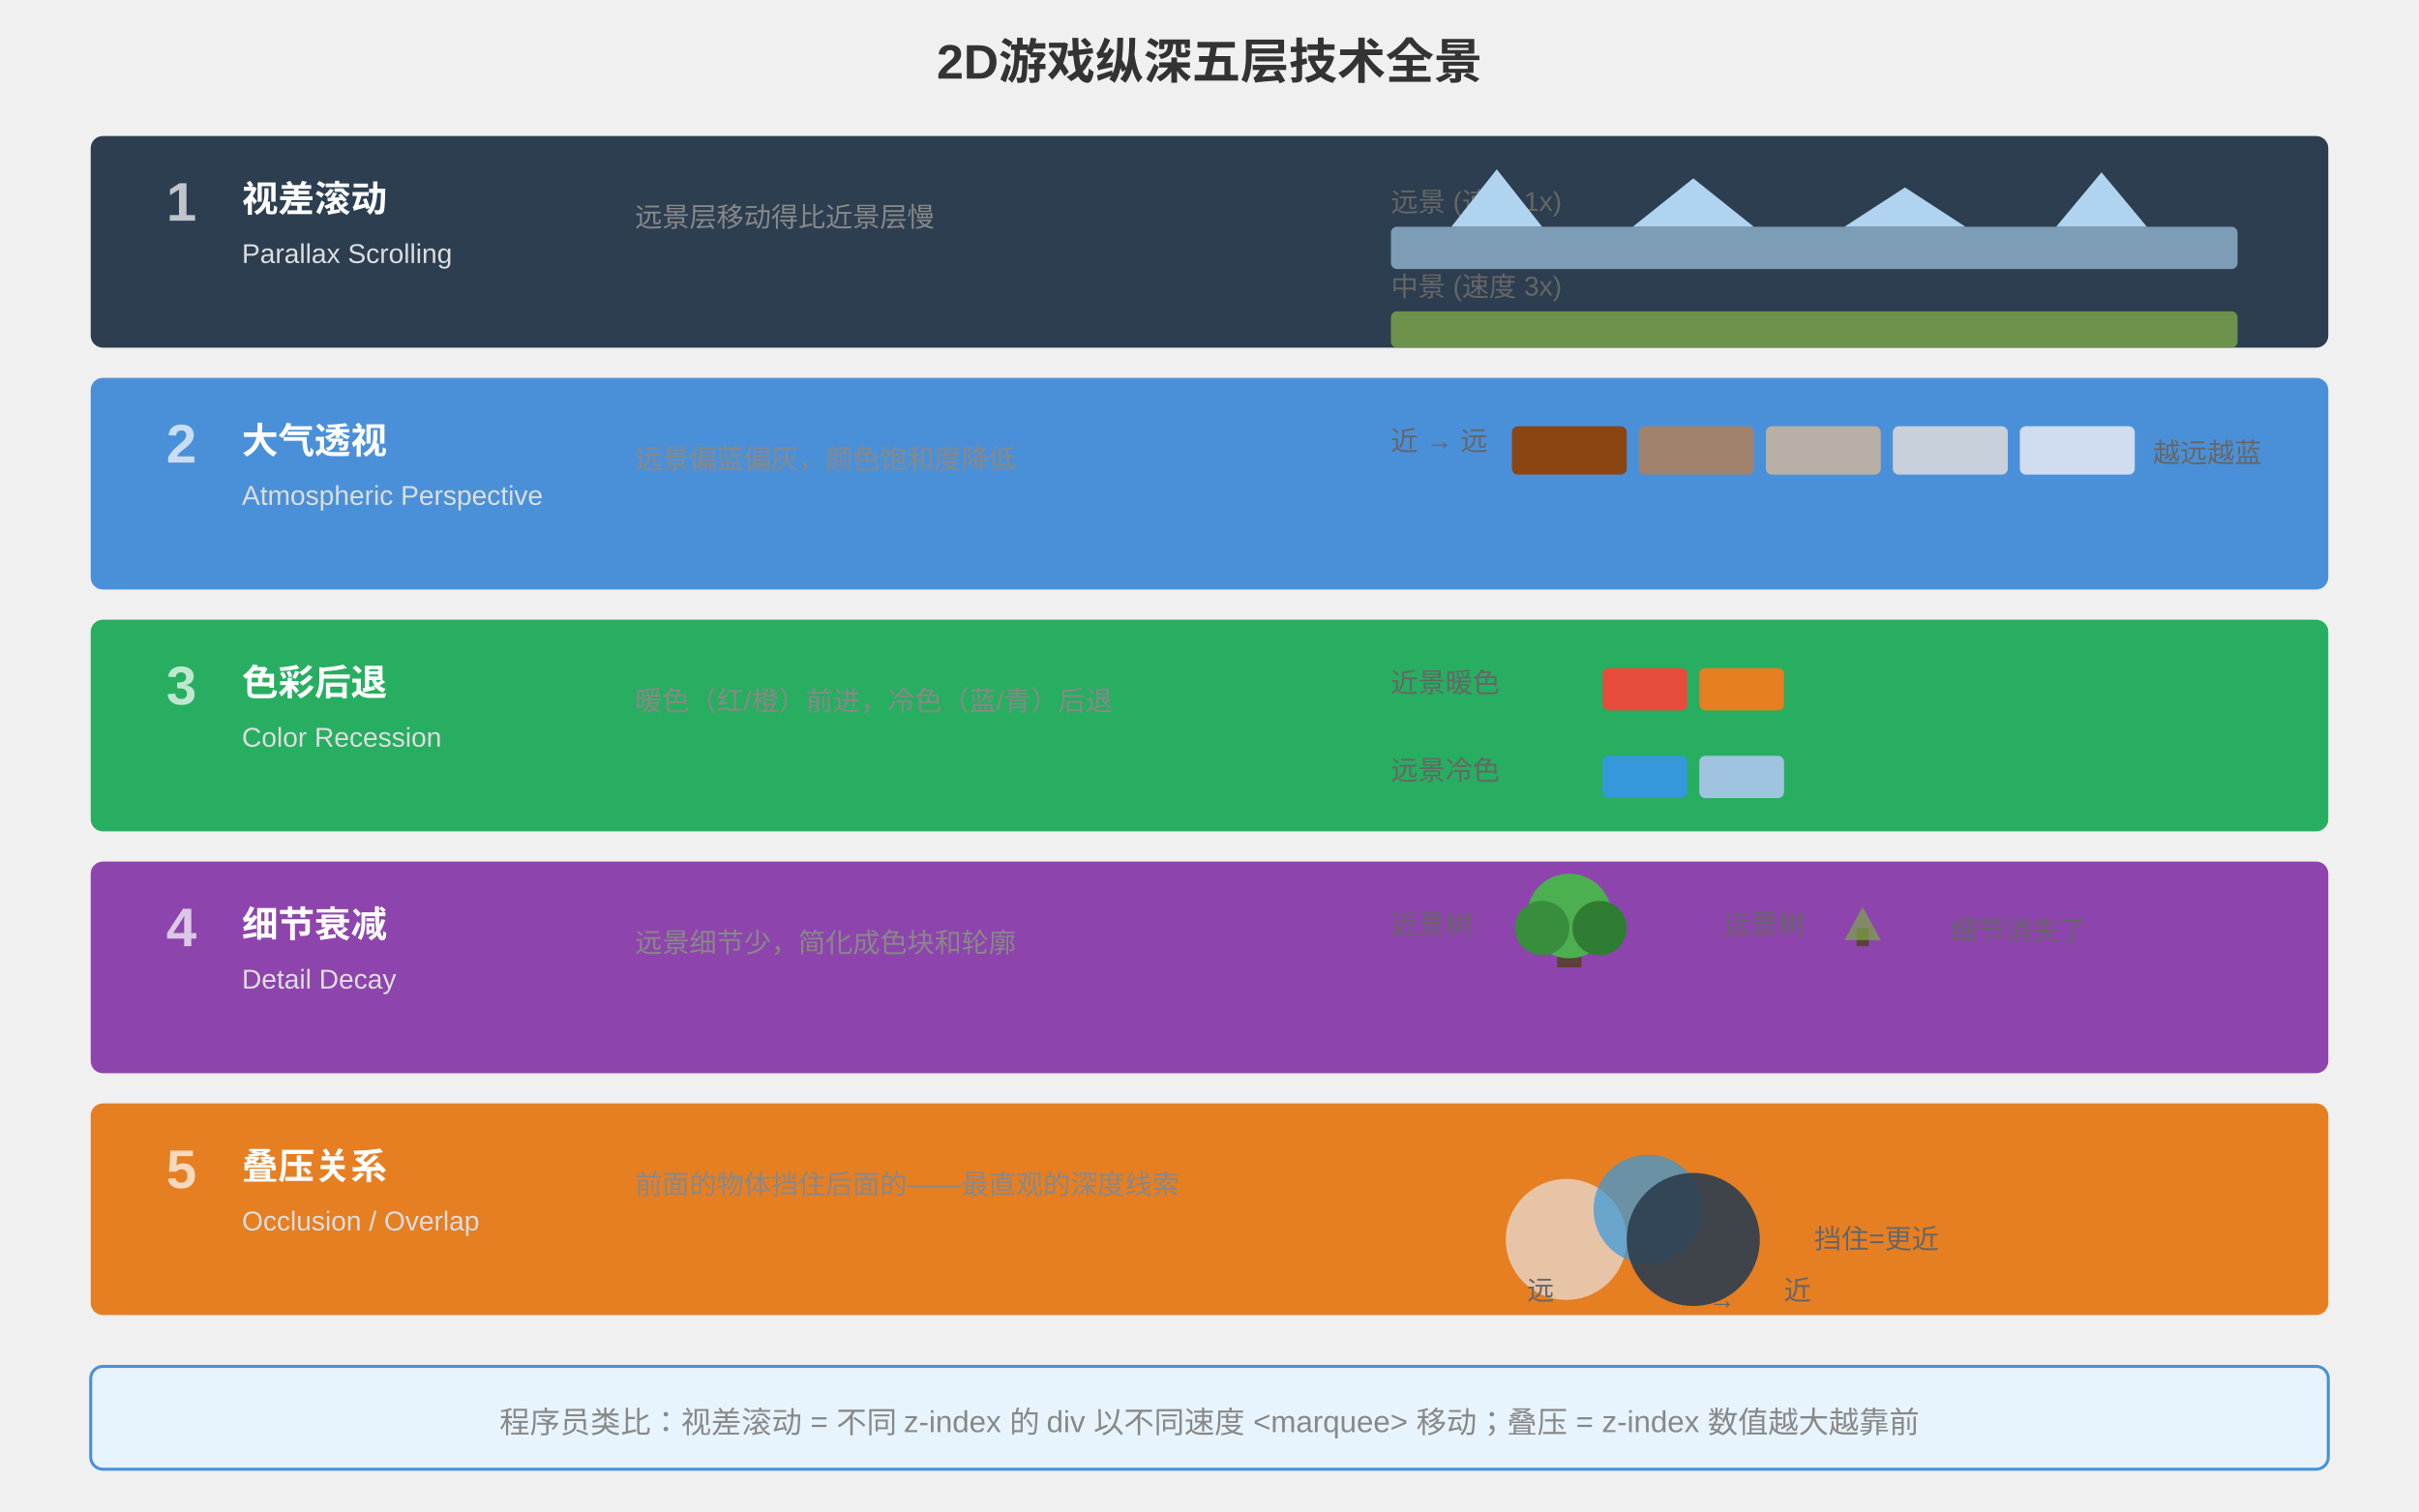
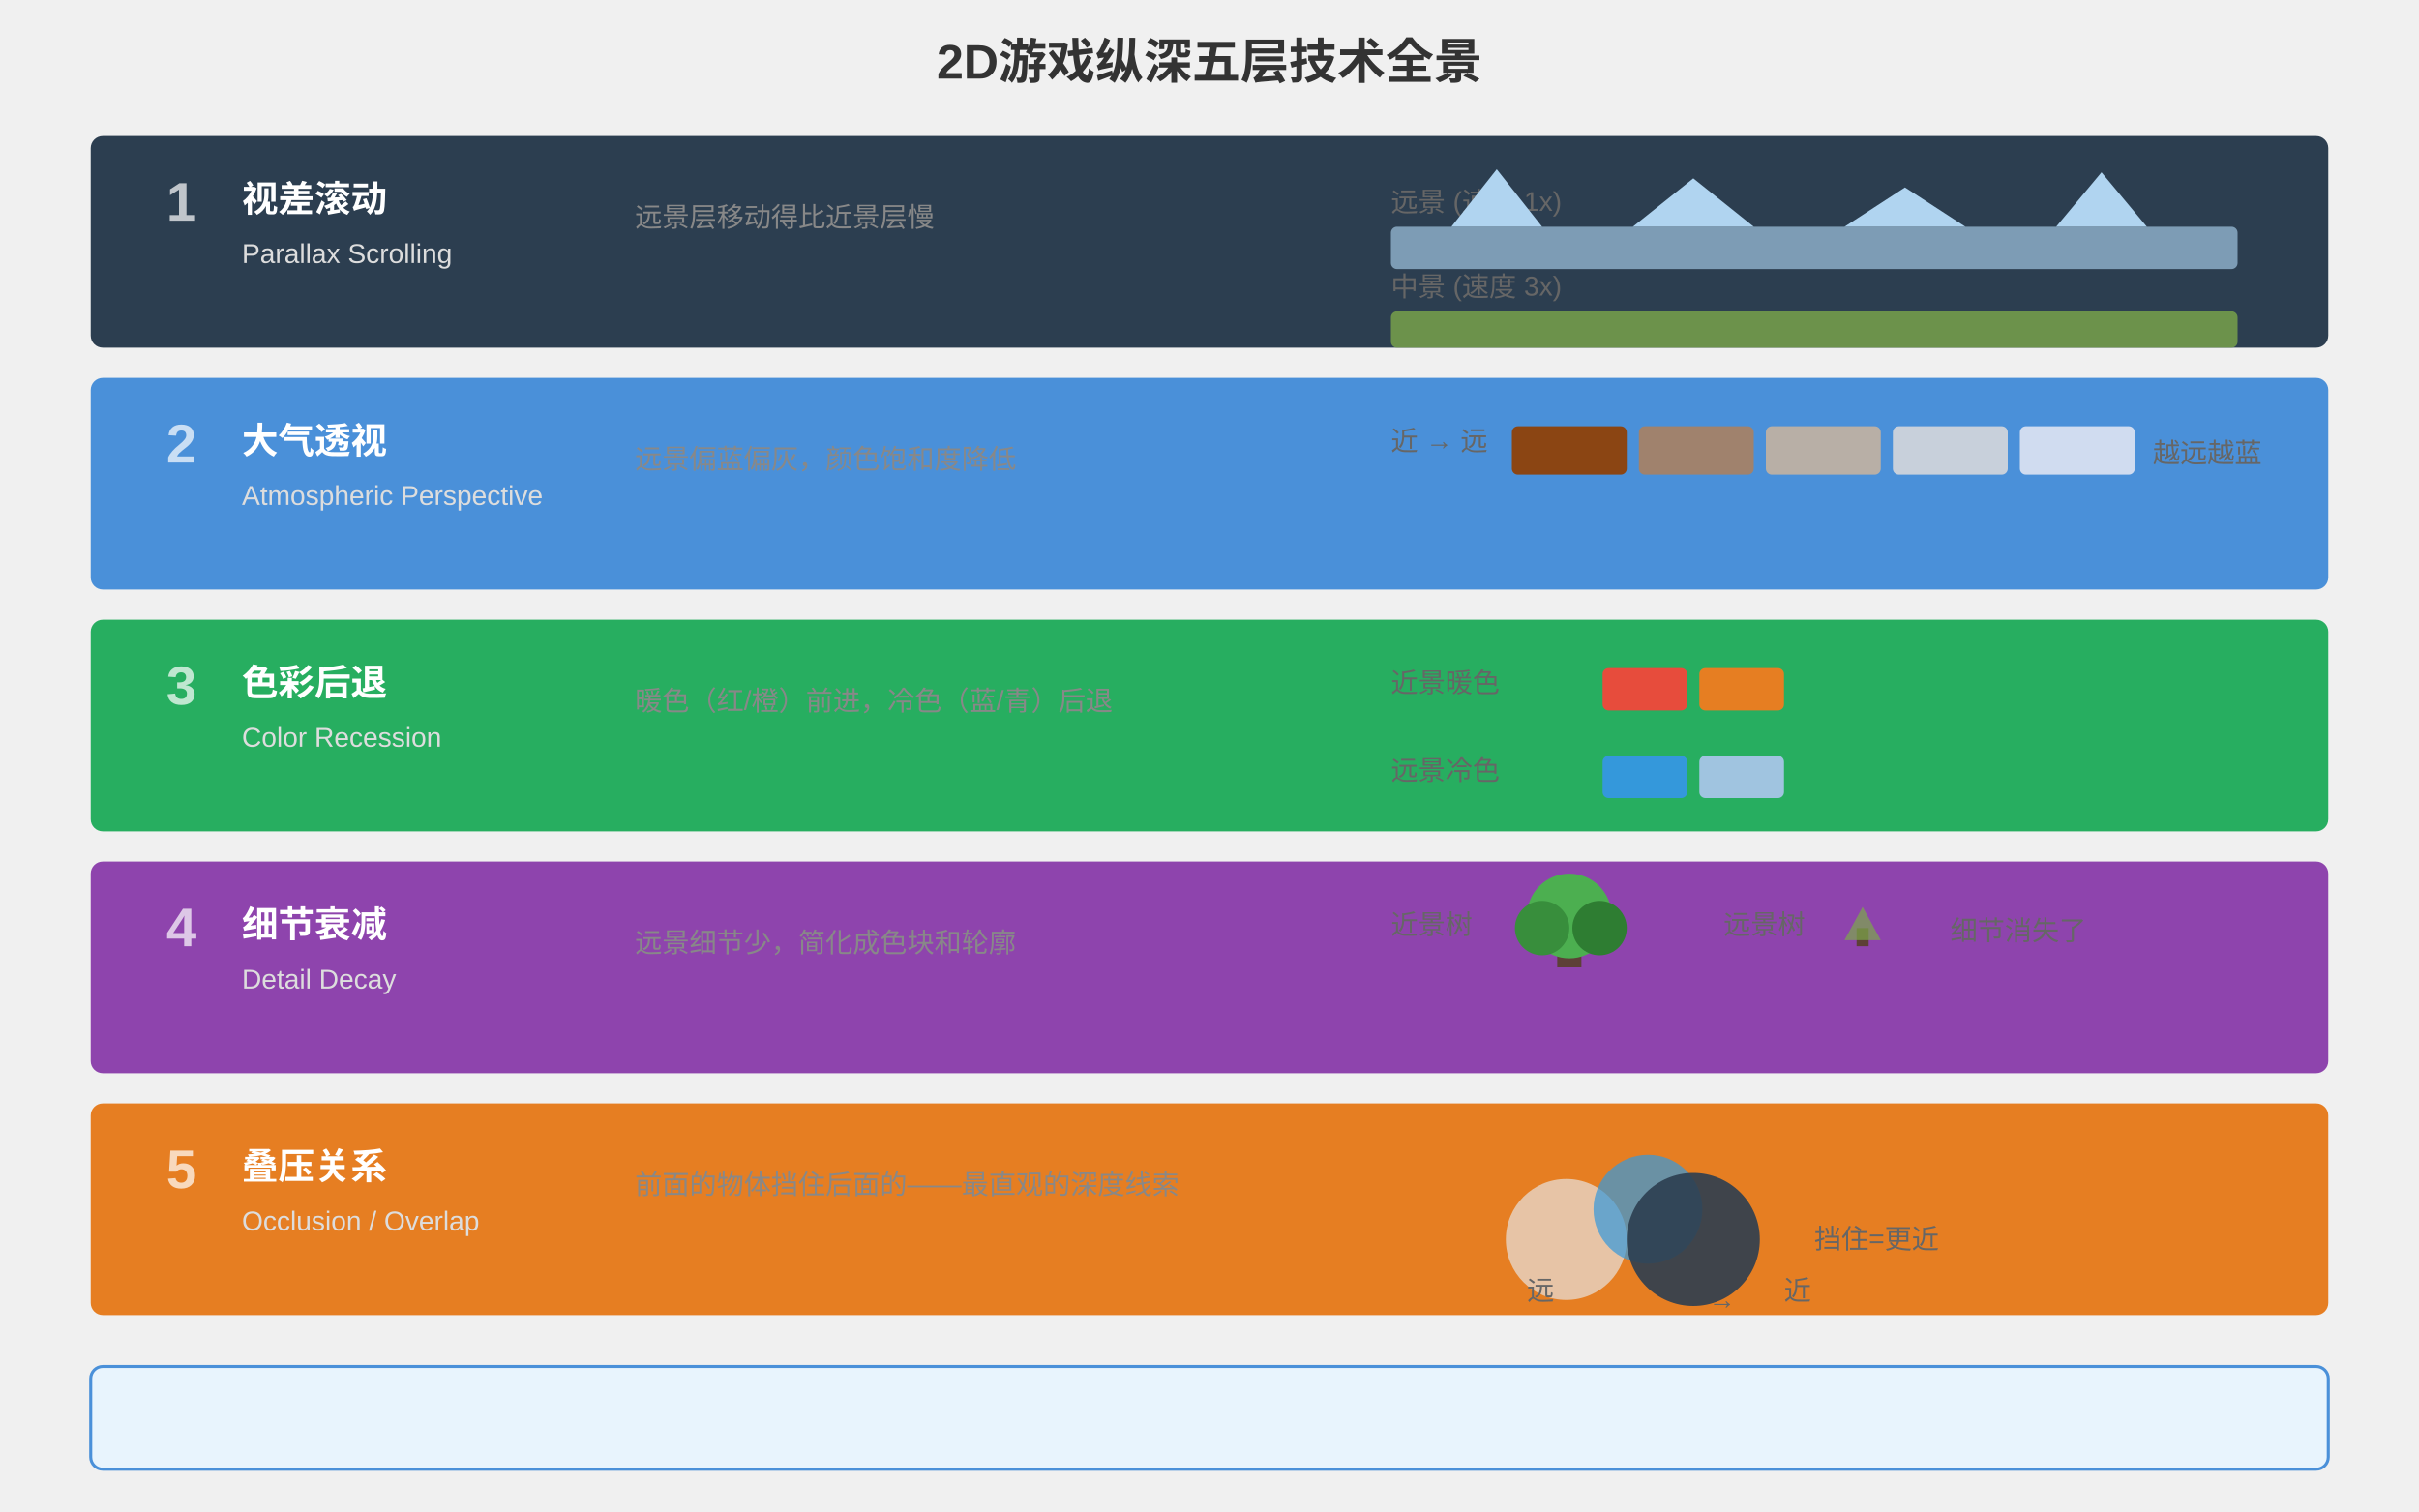
<svg xmlns="http://www.w3.org/2000/svg" viewBox="0 0 800 500" width="800" height="500">
  <style>
    text { font-family: 'PingFang SC','Microsoft YaHei',Arial,sans-serif; }
    .title { font-size: 16px; font-weight: bold; fill: #333; }
    .layer-label { font-size: 12px; font-weight: bold; fill: #fff; }
    .layer-sub { font-size: 9px; fill: #ddd; }
    .layer-desc { font-size: 9px; fill: #888; }
    .layer-num { font-size: 18px; font-weight: bold; fill: #fff; opacity: 0.7; }
    .demo-label { font-size: 9px; fill: #666; }
    .note { font-size: 10px; fill: #888; }
    .arrow { stroke: #888; stroke-width: 1; fill: none; }
    .divider { stroke: #BDC3C7; stroke-width: 1; }
  </style>
  <defs>
    <marker id="arrow" markerWidth="8" markerHeight="6" refX="7" refY="3" orient="auto">
      <polygon points="0,0 8,3 0,6" fill="#888" />
    </marker>
    <linearGradient id="parallax-bg" x1="0" y1="0" x2="0" y2="1">
      <stop offset="0%" stop-color="#E8F4FD" />
      <stop offset="100%" stop-color="#A0C4E0" />
    </linearGradient>
    <linearGradient id="parallax-mid" x1="0" y1="0" x2="0" y2="1">
      <stop offset="0%" stop-color="#7CA84A" />
      <stop offset="100%" stop-color="#4A7020" />
    </linearGradient>
  </defs>
  <text x="400" y="26" class="title" text-anchor="middle">2D游戏纵深五层技术全景</text>
  <g transform="translate(30, 45)">
    <rect x="0" y="0" width="740" height="70" rx="4" fill="#2C3E50" />
    <text x="25" y="28" class="layer-num">1</text>
    <text x="50" y="25" class="layer-label">视差滚动</text>
    <text x="50" y="42" class="layer-sub">Parallax Scrolling</text>
    <text x="180" y="30" class="layer-desc">远景层移动得比近景层慢</text>
    <g transform="translate(430, 10)">
      <text x="0" y="15" class="demo-label" font-size="8">远景 (速度 1x)</text>
      <rect x="0" y="20" width="280" height="14" rx="2" fill="#A0C4E0" opacity="0.7" />
      <polygon points="20,20 35,1 50,20" fill="#B0D4F0" />
      <polygon points="80,20 100,4 120,20" fill="#B0D4F0" />
      <polygon points="150,20 170,7 190,20" fill="#B0D4F0" />
      <polygon points="220,20 235,2 250,20" fill="#B0D4F0" />
      <text x="0" y="43" class="demo-label" font-size="8">中景 (速度 3x)</text>
      <rect x="0" y="48" width="280" height="12" rx="2" fill="#7CA84A" opacity="0.8" />
    </g>
  </g>
  <g transform="translate(30, 125)">
    <rect x="0" y="0" width="740" height="70" rx="4" fill="#4A90D9" />
    <text x="25" y="28" class="layer-num">2</text>
    <text x="50" y="25" class="layer-label">大气透视</text>
    <text x="50" y="42" class="layer-sub">Atmospheric Perspective</text>
    <text x="180" y="30" class="layer-desc">远景偏蓝偏灰，颜色饱和度降低</text>
    <g transform="translate(430, 12)">
      <text x="0" y="12" class="demo-label">近 → 远</text>
      <rect x="40" y="4" width="38" height="16" rx="2" fill="#8B4513" />
      <rect x="82" y="4" width="38" height="16" rx="2" fill="#A0826D" />
      <rect x="124" y="4" width="38" height="16" rx="2" fill="#B8AFA6" />
      <rect x="166" y="4" width="38" height="16" rx="2" fill="#C8D0DB" />
      <rect x="208" y="4" width="38" height="16" rx="2" fill="#D0DCF0" />
      <text x="252" y="16" class="demo-label" fill="#E74C3C">越远越蓝</text>
    </g>
  </g>
  <g transform="translate(30, 205)">
    <rect x="0" y="0" width="740" height="70" rx="4" fill="#27AE60" />
    <text x="25" y="28" class="layer-num">3</text>
    <text x="50" y="25" class="layer-label">色彩后退</text>
    <text x="50" y="42" class="layer-sub">Color Recession</text>
    <text x="180" y="30" class="layer-desc">暖色（红/橙）前进，冷色（蓝/青）后退</text>
    <g transform="translate(430, 10)">
      <text x="0" y="14" class="demo-label">近景暖色</text>
      <rect x="70" y="6" width="28" height="14" rx="2" fill="#E74C3C" />
      <rect x="102" y="6" width="28" height="14" rx="2" fill="#E67E22" />
      <rect x="180" y="14" class="demo-label" font-size="8">→ 前进感</rect>
      <text x="0" y="43" class="demo-label">远景冷色</text>
      <rect x="70" y="35" width="28" height="14" rx="2" fill="#3498DB" />
      <rect x="102" y="35" width="28" height="14" rx="2" fill="#A0C4E0" />
      <rect x="180" y="43" class="demo-label" font-size="8">→ 后退感</rect>
    </g>
  </g>
  <g transform="translate(30, 285)">
    <rect x="0" y="0" width="740" height="70" rx="4" fill="#8E44AD" />
    <text x="25" y="28" class="layer-num">4</text>
    <text x="50" y="25" class="layer-label">细节衰减</text>
    <text x="50" y="42" class="layer-sub">Detail Decay</text>
    <text x="180" y="30" class="layer-desc">远景细节少，简化成色块和轮廓</text>
    <g transform="translate(430, 12)">
      <text x="0" y="12" class="demo-label">近景树</text>
      <rect x="55" y="5" width="8" height="18" fill="#5D4037" />
      <circle cx="59" cy="6" r="14" fill="#4CAF50" />
      <circle cx="50" cy="10" r="9" fill="#388E3C" />
      <circle cx="69" cy="10" r="9" fill="#2E7D32" />
      <text x="110" y="12" class="demo-label">远景树</text>
      <rect x="154" y="10" width="4" height="6" fill="#5D4037" />
      <polygon points="156,3 150,14 162,14" fill="#7CA84A" opacity="0.7" />
      <text x="185" y="14" class="demo-label" fill="#E74C3C">细节消失了</text>
    </g>
  </g>
  <g transform="translate(30, 365)">
    <rect x="0" y="0" width="740" height="70" rx="4" fill="#E67E22" />
    <text x="25" y="28" class="layer-num">5</text>
    <text x="50" y="25" class="layer-label">叠压关系</text>
    <text x="50" y="42" class="layer-sub">Occlusion / Overlap</text>
    <text x="180" y="30" class="layer-desc">前面的物体挡住后面的——最直观的深度线索</text>
    <g transform="translate(430, 10)">
      <circle cx="58" cy="35" r="20" fill="#E8F4FD" opacity="0.6" />
      <circle cx="85" cy="25" r="18" fill="#3498DB" opacity="0.7" />
      <circle cx="100" cy="35" r="22" fill="#2C3E50" opacity="0.9" />
      <text x="140" y="38" class="demo-label" fill="#333">挡住=更近</text>
      <text x="45" y="55" class="demo-label">远</text>
      <text x="105" y="58" class="demo-label">→</text>
      <text x="130" y="55" class="demo-label">近</text>
    </g>
  </g>
  <rect x="30" y="452" width="740" height="34" rx="4" fill="#E8F4FD" stroke="#4A90D9" stroke-width="1" />
-   <text x="400" y="474" text-anchor="middle" class="note" fill="#2C3E50" font-size="11">程序员类比：视差滚动 = 不同 z-index 的 div 以不同速度 &lt;marquee&gt; 移动；叠压 = z-index 数值越大越靠前</text>
</svg>
